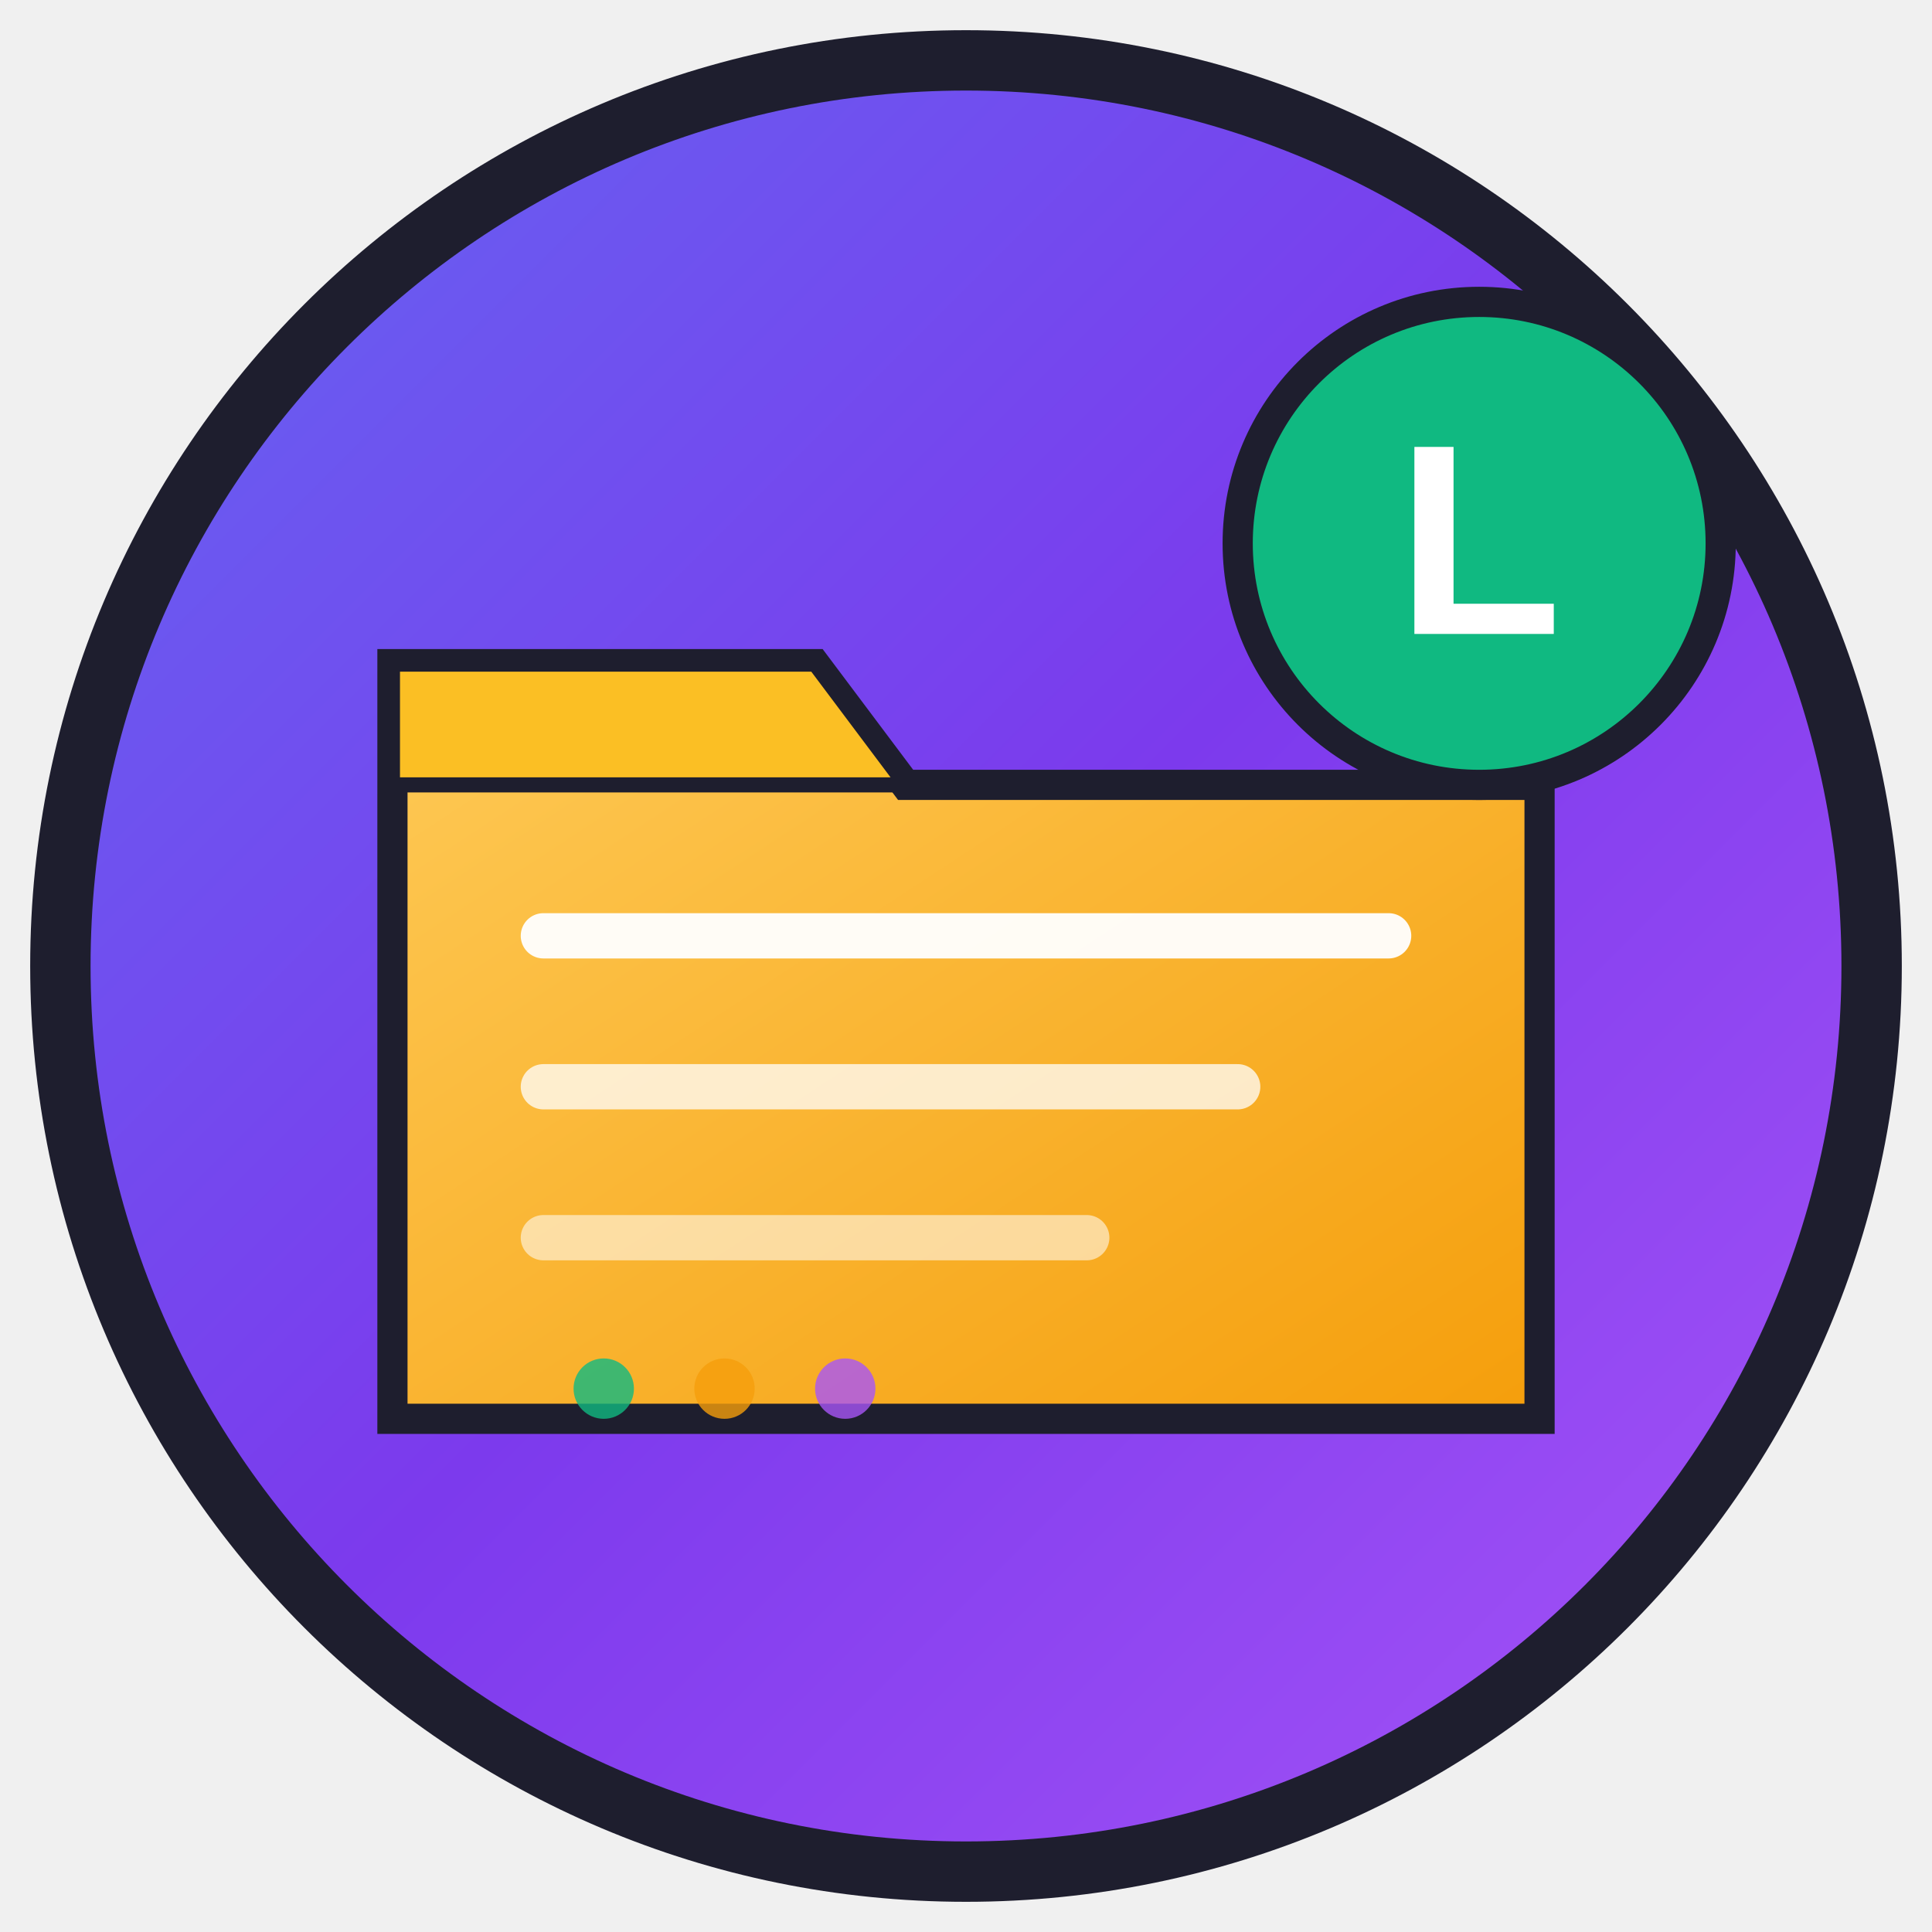
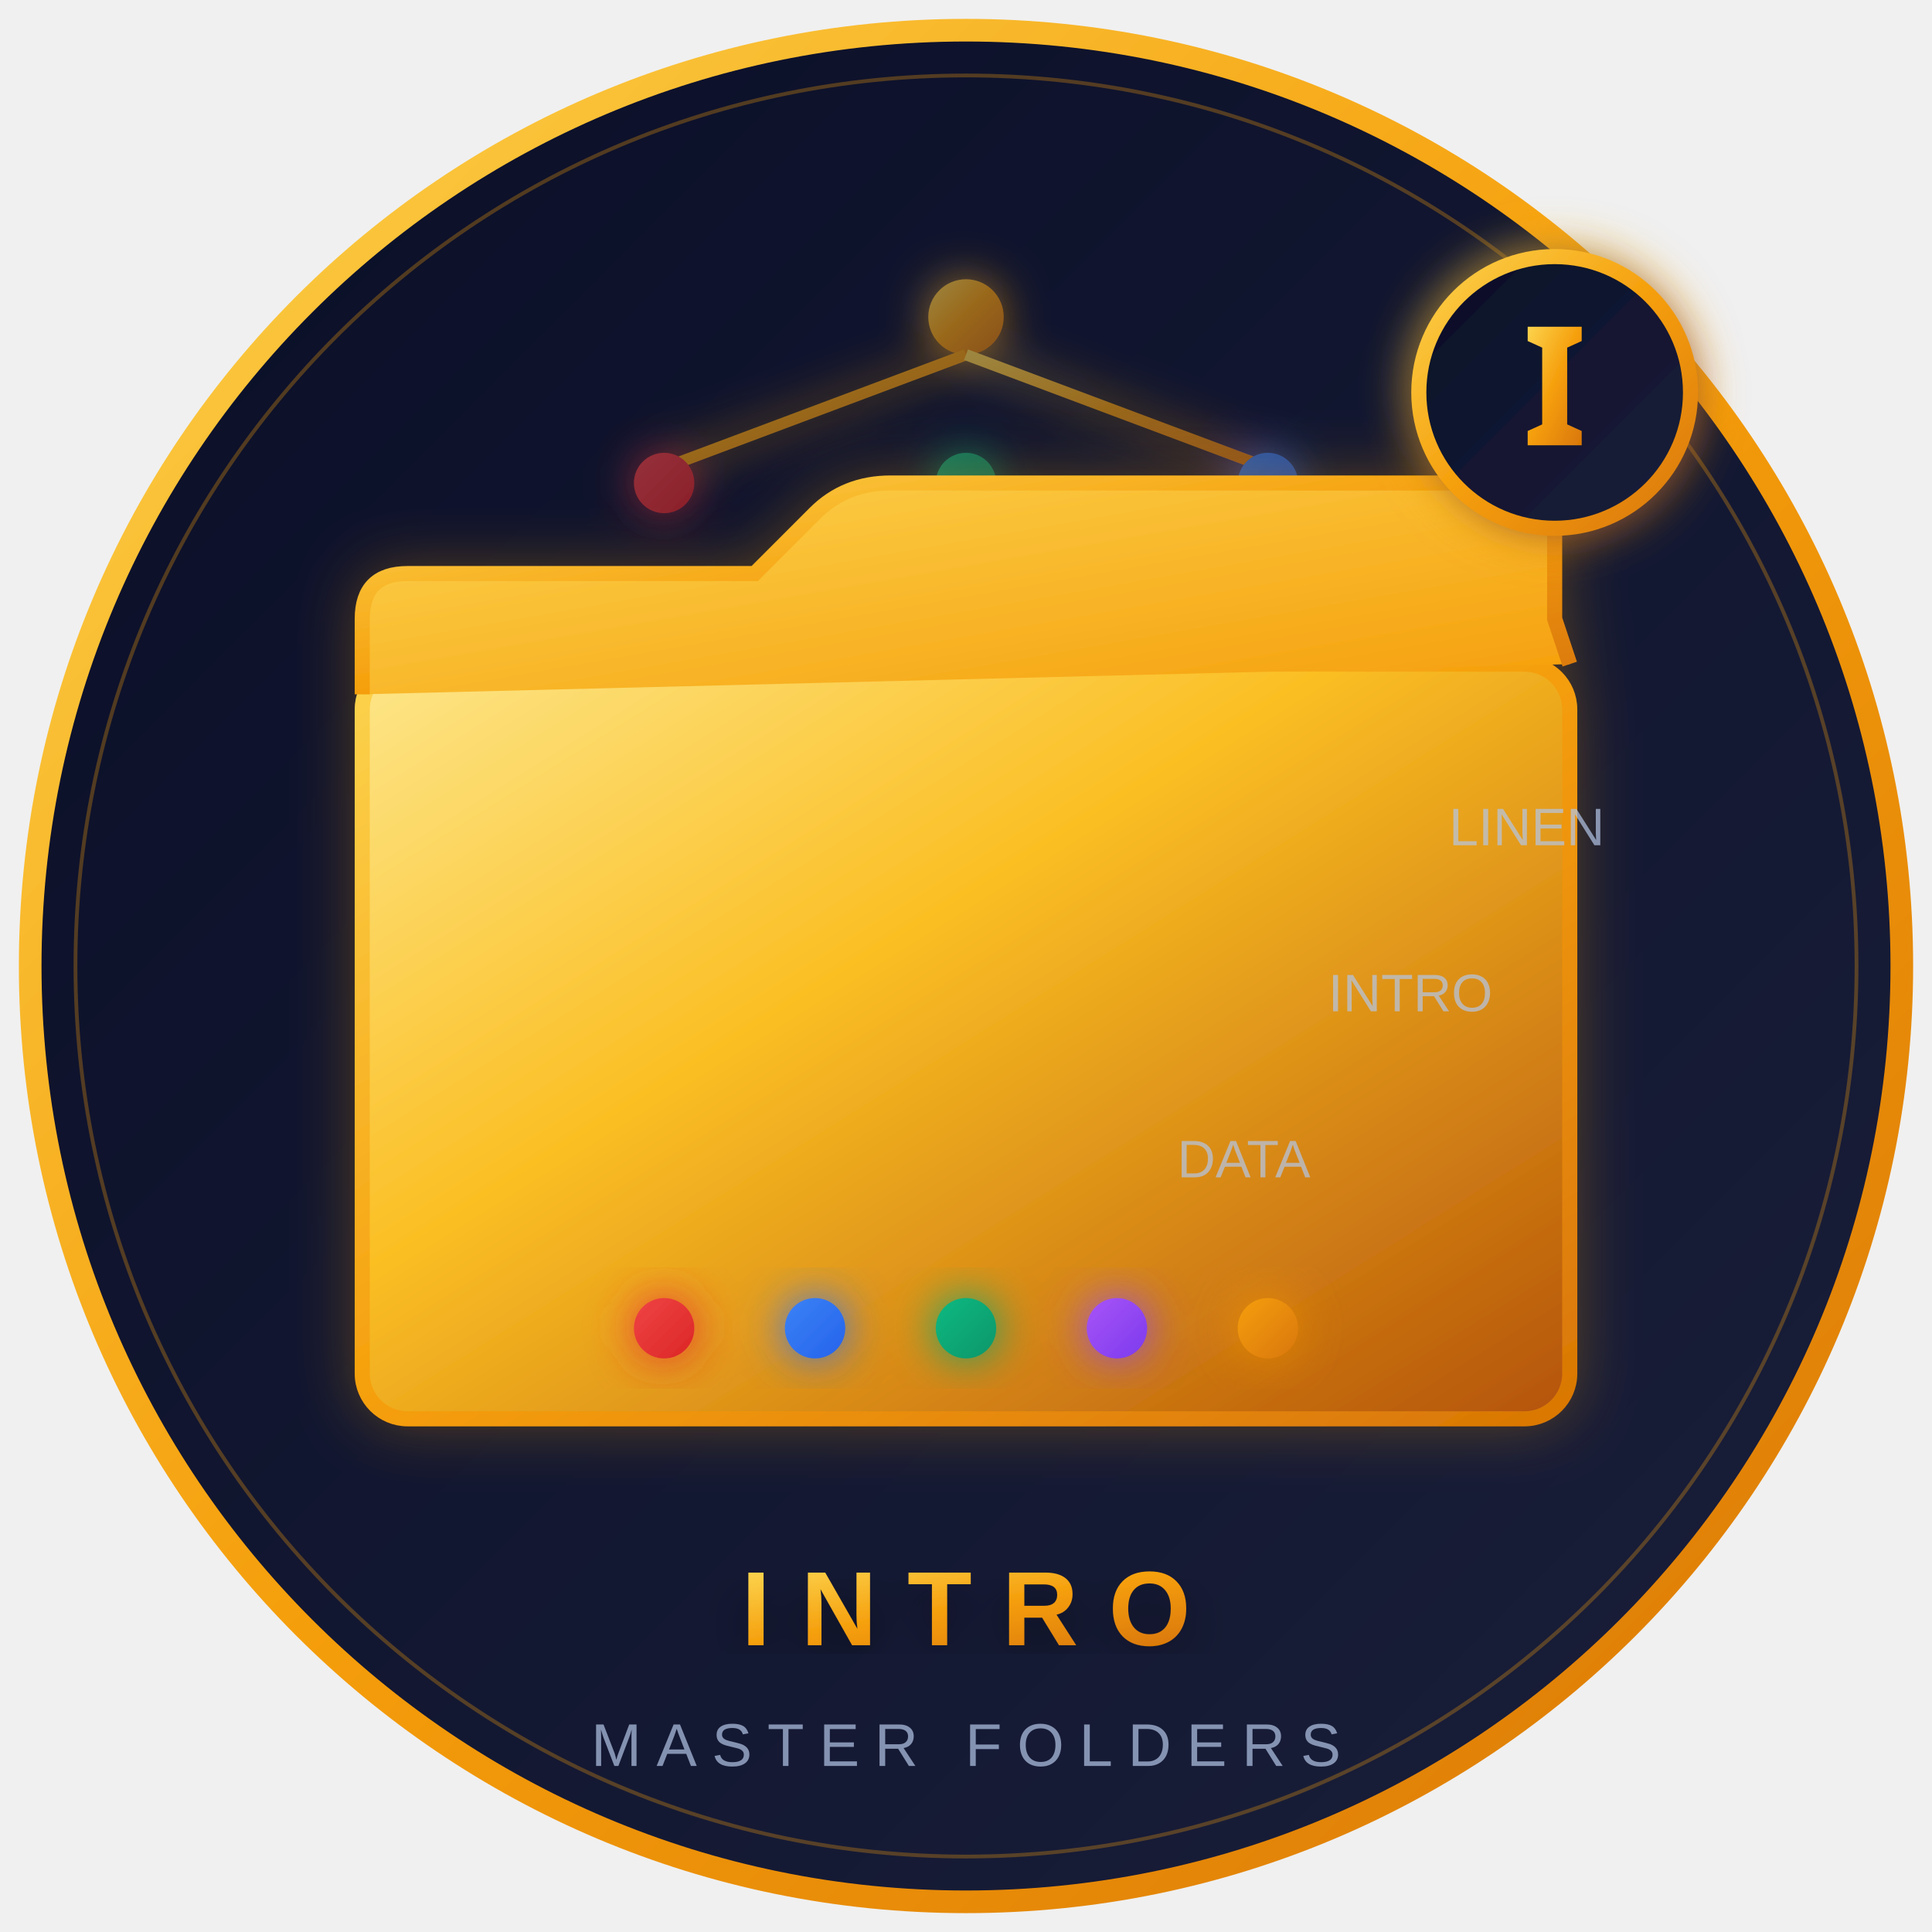
- <svg xmlns="http://www.w3.org/2000/svg" viewBox="0 0 128 128" width="128" height="128">
+ <svg xmlns="http://www.w3.org/2000/svg" width="256" height="256" viewBox="0 0 256 256">
  <defs>
    <linearGradient id="bgGrad" x1="0%" y1="0%" x2="100%" y2="100%">
-       <stop offset="0%" style="stop-color:#6366f1" />
-       <stop offset="50%" style="stop-color:#7c3aed" />
+       <stop offset="0%" style="stop-color:#0A0E27" />
+       <stop offset="100%" style="stop-color:#1A1F3A" />
+     </linearGradient>
+     <linearGradient id="goldGrad" x1="0%" y1="0%" x2="100%" y2="100%">
+       <stop offset="0%" style="stop-color:#fcd34d" />
+       <stop offset="50%" style="stop-color:#f59e0b" />
+       <stop offset="100%" style="stop-color:#d97706" />
+     </linearGradient>
+     <linearGradient id="folderGrad" x1="0%" y1="0%" x2="100%" y2="100%">
+       <stop offset="0%" style="stop-color:#fde68a" />
+       <stop offset="40%" style="stop-color:#fbbf24" />
+       <stop offset="100%" style="stop-color:#b45309" />
+     </linearGradient>
+     <linearGradient id="tabGrad" x1="0%" y1="0%" x2="100%" y2="100%">
+       <stop offset="0%" style="stop-color:#fcd34d" />
+       <stop offset="100%" style="stop-color:#f59e0b" />
+     </linearGradient>
+     <linearGradient id="fokusGrad" x1="0%" y1="0%" x2="100%" y2="100%">
+       <stop offset="0%" style="stop-color:#ef4444" />
+       <stop offset="100%" style="stop-color:#dc2626" />
+     </linearGradient>
+     <linearGradient id="overblikGrad" x1="0%" y1="0%" x2="100%" y2="100%">
+       <stop offset="0%" style="stop-color:#3b82f6" />
+       <stop offset="100%" style="stop-color:#2563eb" />
+     </linearGradient>
+     <linearGradient id="noejeGrad" x1="0%" y1="0%" x2="100%" y2="100%">
+       <stop offset="0%" style="stop-color:#10b981" />
+       <stop offset="100%" style="stop-color:#059669" />
+     </linearGradient>
+     <linearGradient id="udviklingGrad" x1="0%" y1="0%" x2="100%" y2="100%">
+       <stop offset="0%" style="stop-color:#a855f7" />
+       <stop offset="100%" style="stop-color:#7c3aed" />
+     </linearGradient>
+     <linearGradient id="sammenhaengGrad" x1="0%" y1="0%" x2="100%" y2="100%">
+       <stop offset="0%" style="stop-color:#f59e0b" />
+       <stop offset="100%" style="stop-color:#d97706" />
+     </linearGradient>
+     <linearGradient id="line1Grad" x1="0%" y1="0%" x2="100%" y2="0%">
+       <stop offset="0%" style="stop-color:#ef4444" />
+       <stop offset="100%" style="stop-color:#3b82f6" />
+     </linearGradient>
+     <linearGradient id="line2Grad" x1="0%" y1="0%" x2="100%" y2="0%">
+       <stop offset="0%" style="stop-color:#10b981" />
      <stop offset="100%" style="stop-color:#a855f7" />
    </linearGradient>
-     <linearGradient id="folderGrad" x1="0%" y1="0%" x2="100%" y2="100%">
-       <stop offset="0%" style="stop-color:#feca57" />
-       <stop offset="100%" style="stop-color:#f59e0b" />
+     <linearGradient id="line3Grad" x1="0%" y1="0%" x2="100%" y2="0%">
+       <stop offset="0%" style="stop-color:#f59e0b" />
+       <stop offset="100%" style="stop-color:#fcd34d" />
    </linearGradient>
+     <filter id="glow" x="-50%" y="-50%" width="200%" height="200%">
+       <feGaussianBlur stdDeviation="3" result="coloredBlur" />
+       <feMerge>
+         <feMergeNode in="coloredBlur" />
+         <feMergeNode in="SourceGraphic" />
+       </feMerge>
+     </filter>
+     <filter id="folderGlow" x="-50%" y="-50%" width="200%" height="200%">
+       <feGaussianBlur stdDeviation="4" result="blur" />
+       <feFlood flood-color="#f59e0b" flood-opacity="0.3" />
+       <feComposite in2="blur" operator="in" />
+       <feMerge>
+         <feMergeNode />
+         <feMergeNode in="SourceGraphic" />
+       </feMerge>
+     </filter>
+     <filter id="shadow">
+       <feDropShadow dx="0" dy="2" stdDeviation="3" flood-opacity="0.4" />
+     </filter>
  </defs>
-   <circle cx="64" cy="64" r="60" fill="url(#bgGrad)" stroke="#1e1e2e" stroke-width="4" />
-   <path d="M26 44 L26 94 L102 94 L102 52 L60 52 L54 44 Z" fill="url(#folderGrad)" stroke="#1e1e2e" stroke-width="2" />
-   <path d="M26 44 L54 44 L60 52 L26 52 Z" fill="#fbbf24" stroke="#1e1e2e" stroke-width="1" />
-   <line x1="36" y1="62" x2="92" y2="62" stroke="white" stroke-width="3" stroke-linecap="round" opacity="0.95" />
-   <line x1="36" y1="72" x2="82" y2="72" stroke="white" stroke-width="3" stroke-linecap="round" opacity="0.75" />
-   <line x1="36" y1="82" x2="72" y2="82" stroke="white" stroke-width="3" stroke-linecap="round" opacity="0.55" />
-   <circle cx="98" cy="36" r="16" fill="#10b981" stroke="#1e1e2e" stroke-width="2" />
-   <text x="98" y="42" text-anchor="middle" font-size="18" font-weight="bold" fill="white" font-family="Arial, sans-serif">L</text>
-   <circle cx="40" cy="92" r="2" fill="#10b981" opacity="0.8" />
-   <circle cx="48" cy="92" r="2" fill="#f59e0b" opacity="0.8" />
-   <circle cx="56" cy="92" r="2" fill="#a855f7" opacity="0.8" />
+   <circle cx="128" cy="128" r="124" fill="url(#bgGrad)" stroke="url(#goldGrad)" stroke-width="3" />
+   <circle cx="128" cy="128" r="118" fill="none" stroke="#f59e0b" stroke-width="0.5" opacity="0.3" />
+   <g opacity="0.6" filter="url(#glow)">
+     <circle cx="128" cy="42" r="5" fill="url(#goldGrad)" />
+     <line x1="128" y1="47" x2="88" y2="62" stroke="url(#goldGrad)" stroke-width="1.5" />
+     <line x1="128" y1="47" x2="128" y2="62" stroke="url(#goldGrad)" stroke-width="1.5" />
+     <line x1="128" y1="47" x2="168" y2="62" stroke="url(#goldGrad)" stroke-width="1.5" />
+     <circle cx="88" cy="64" r="4" fill="url(#fokusGrad)" />
+     <circle cx="128" cy="64" r="4" fill="url(#noejeGrad)" />
+     <circle cx="168" cy="64" r="4" fill="url(#overblikGrad)" />
+   </g>
+   <g filter="url(#folderGlow)">
+     <rect x="48" y="88" width="160" height="100" rx="6" fill="url(#folderGrad)" stroke="url(#goldGrad)" stroke-width="2" />
+     <path d="M48 92 L48 82 Q48 76 54 76 L100 76 L108 68 Q112 64 118 64 L200 64 Q206 64 206 70 L206 82 L208 88" fill="url(#tabGrad)" stroke="url(#goldGrad)" stroke-width="2" />
+   </g>
+   <g filter="url(#glow)">
+     <line x1="68" y1="110" x2="188" y2="110" stroke="url(#line1Grad)" stroke-width="3.5" stroke-linecap="round" opacity="0.95" />
+     <line x1="68" y1="132" x2="172" y2="132" stroke="url(#line2Grad)" stroke-width="3.5" stroke-linecap="round" opacity="0.8" />
+     <line x1="68" y1="154" x2="152" y2="154" stroke="url(#line3Grad)" stroke-width="3.5" stroke-linecap="round" opacity="0.65" />
+   </g>
+   <g font-family="Arial, sans-serif" font-size="7" fill="#B4C6E7" opacity="0.7">
+     <text x="192" y="112">LINEN</text>
+     <text x="176" y="134">INTRO</text>
+     <text x="156" y="156">DATA</text>
+   </g>
+   <g filter="url(#glow)">
+     <circle cx="206" cy="52" r="18" fill="url(#bgGrad)" stroke="url(#goldGrad)" stroke-width="2" />
+     <text x="206" y="59" text-anchor="middle" font-family="Arial Black, sans-serif" font-size="22" font-weight="900" fill="url(#goldGrad)">I</text>
+   </g>
+   <g filter="url(#glow)">
+     <circle cx="88" cy="176" r="4" fill="url(#fokusGrad)" />
+     <circle cx="108" cy="176" r="4" fill="url(#overblikGrad)" />
+     <circle cx="128" cy="176" r="4" fill="url(#noejeGrad)" />
+     <circle cx="148" cy="176" r="4" fill="url(#udviklingGrad)" />
+     <circle cx="168" cy="176" r="4" fill="url(#sammenhaengGrad)" />
+   </g>
+   <text x="128" y="218" text-anchor="middle" font-family="Arial, sans-serif" font-size="14" font-weight="bold" fill="url(#goldGrad)" letter-spacing="4" filter="url(#shadow)">INTRO</text>
+   <text x="128" y="234" text-anchor="middle" font-family="Arial, sans-serif" font-size="8" fill="#B4C6E7" letter-spacing="2" opacity="0.7">MASTER FOLDERS</text>
+   <line x1="78" y1="242" x2="178" y2="242" stroke="url(#goldGrad)" stroke-width="1" opacity="0.4" />
</svg>
